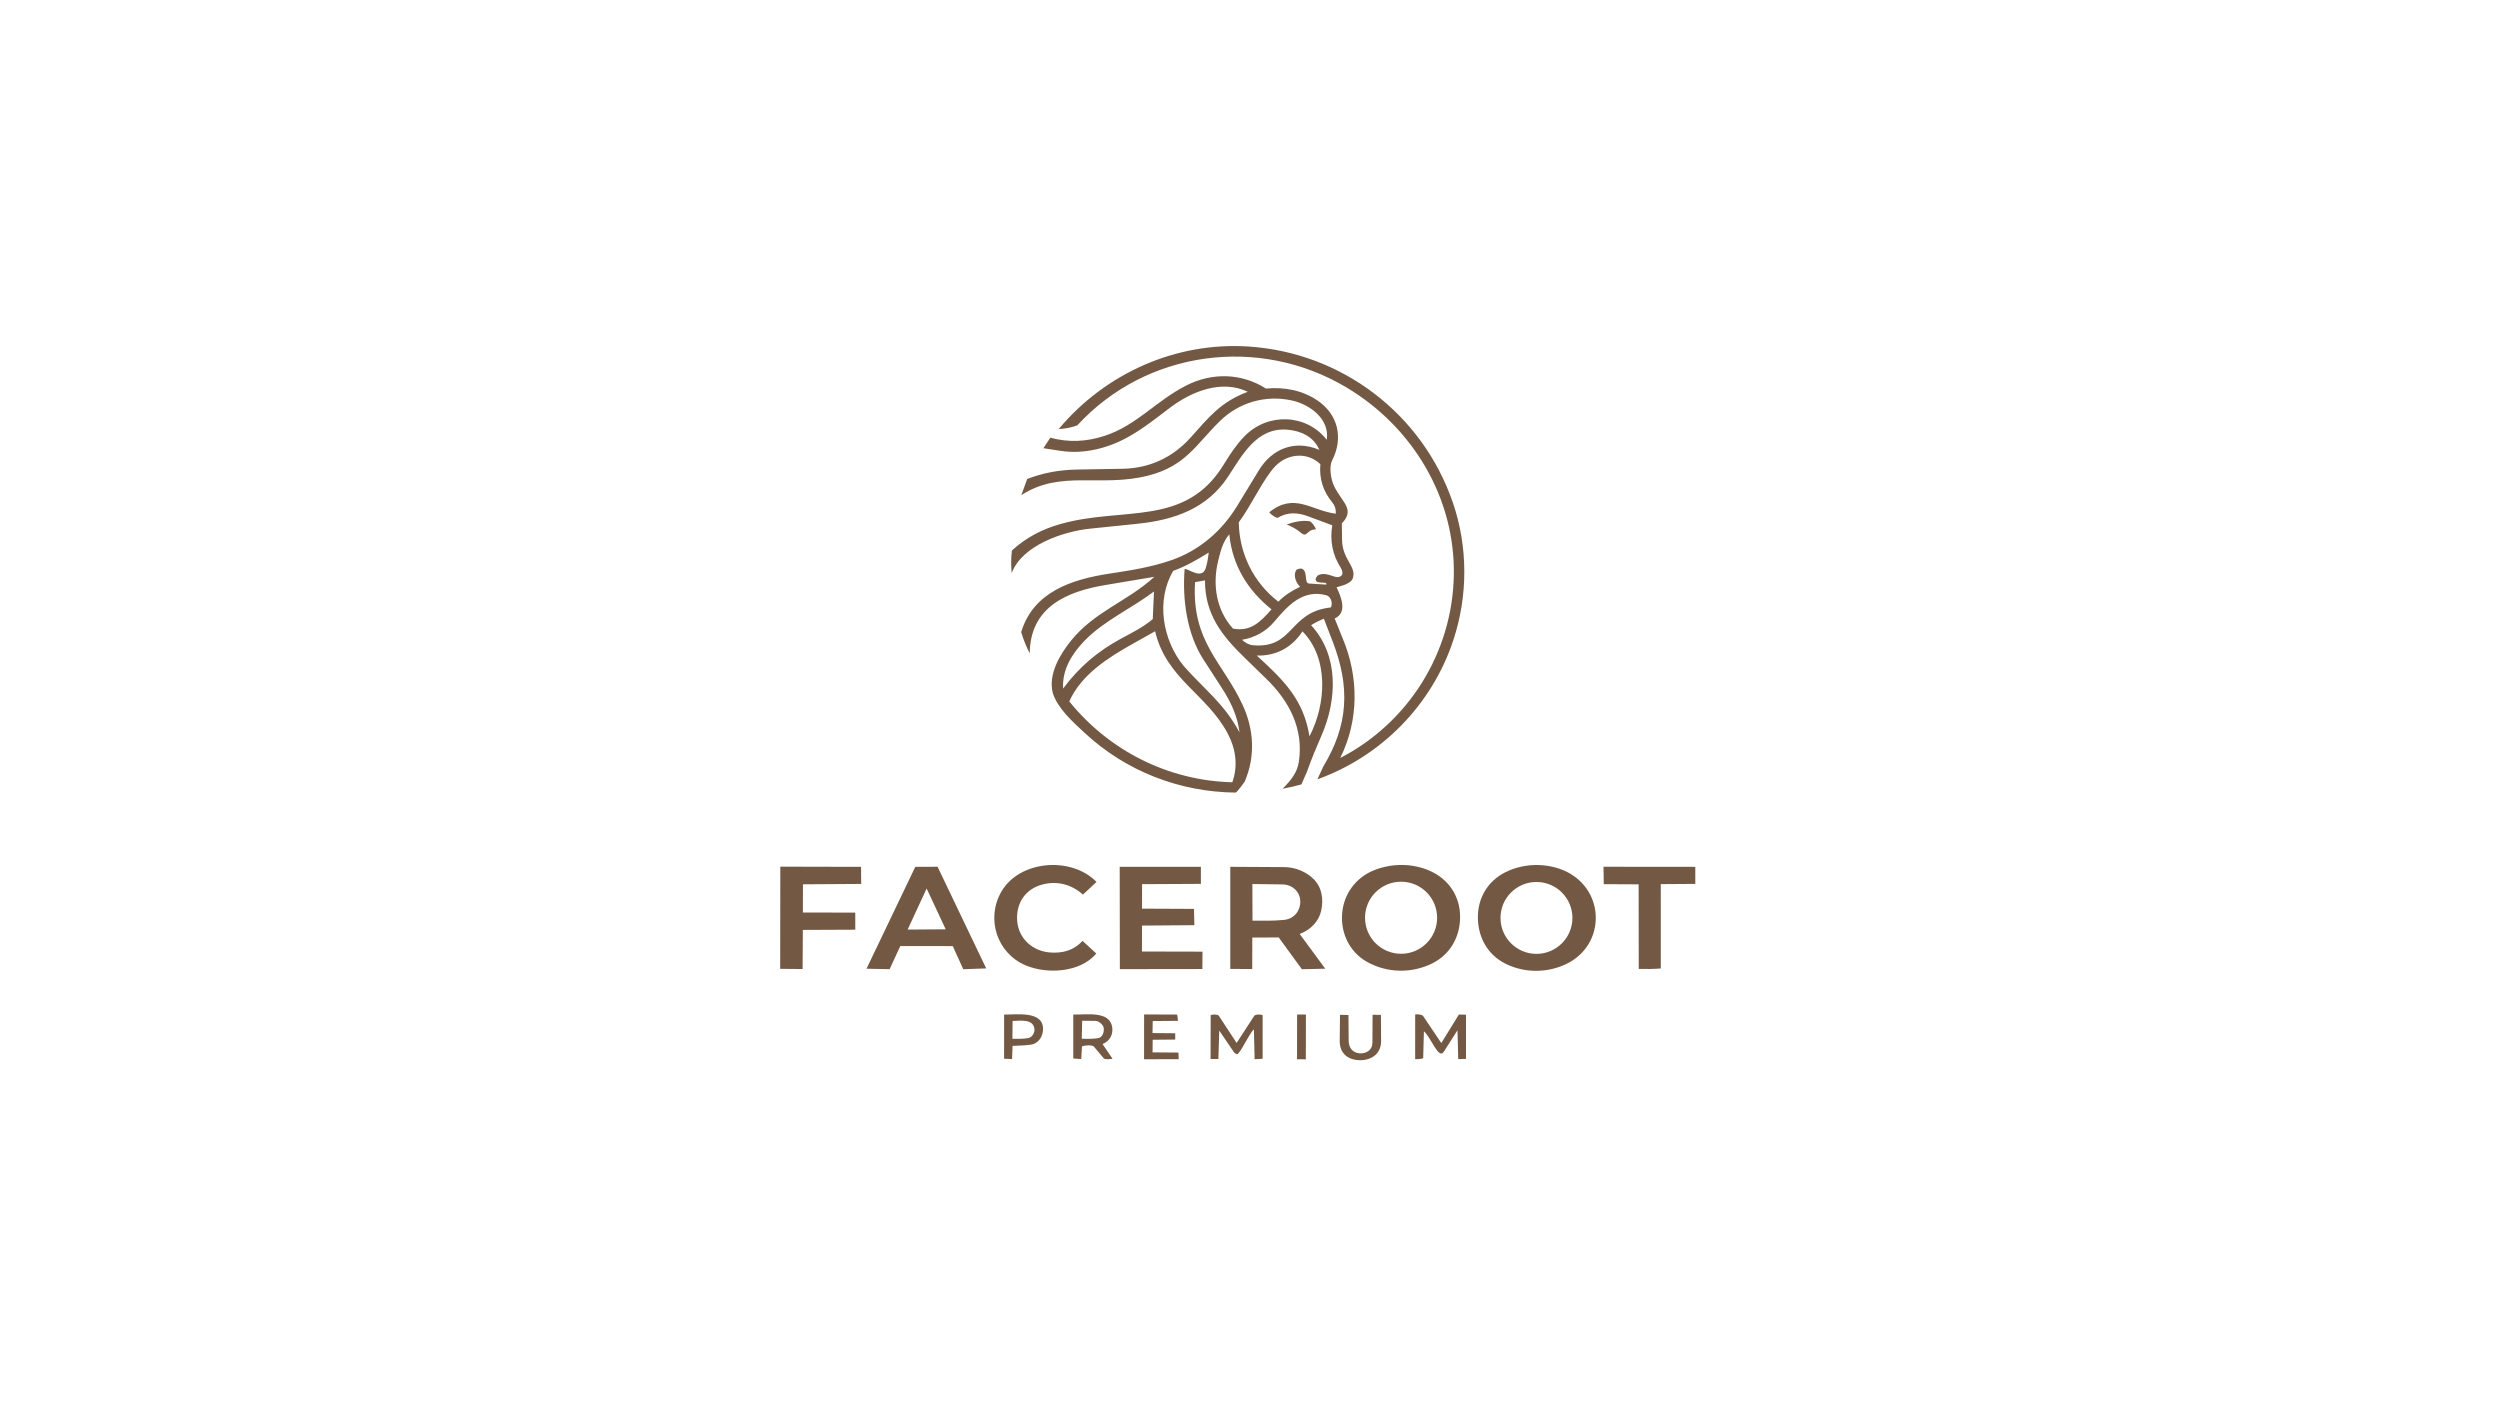
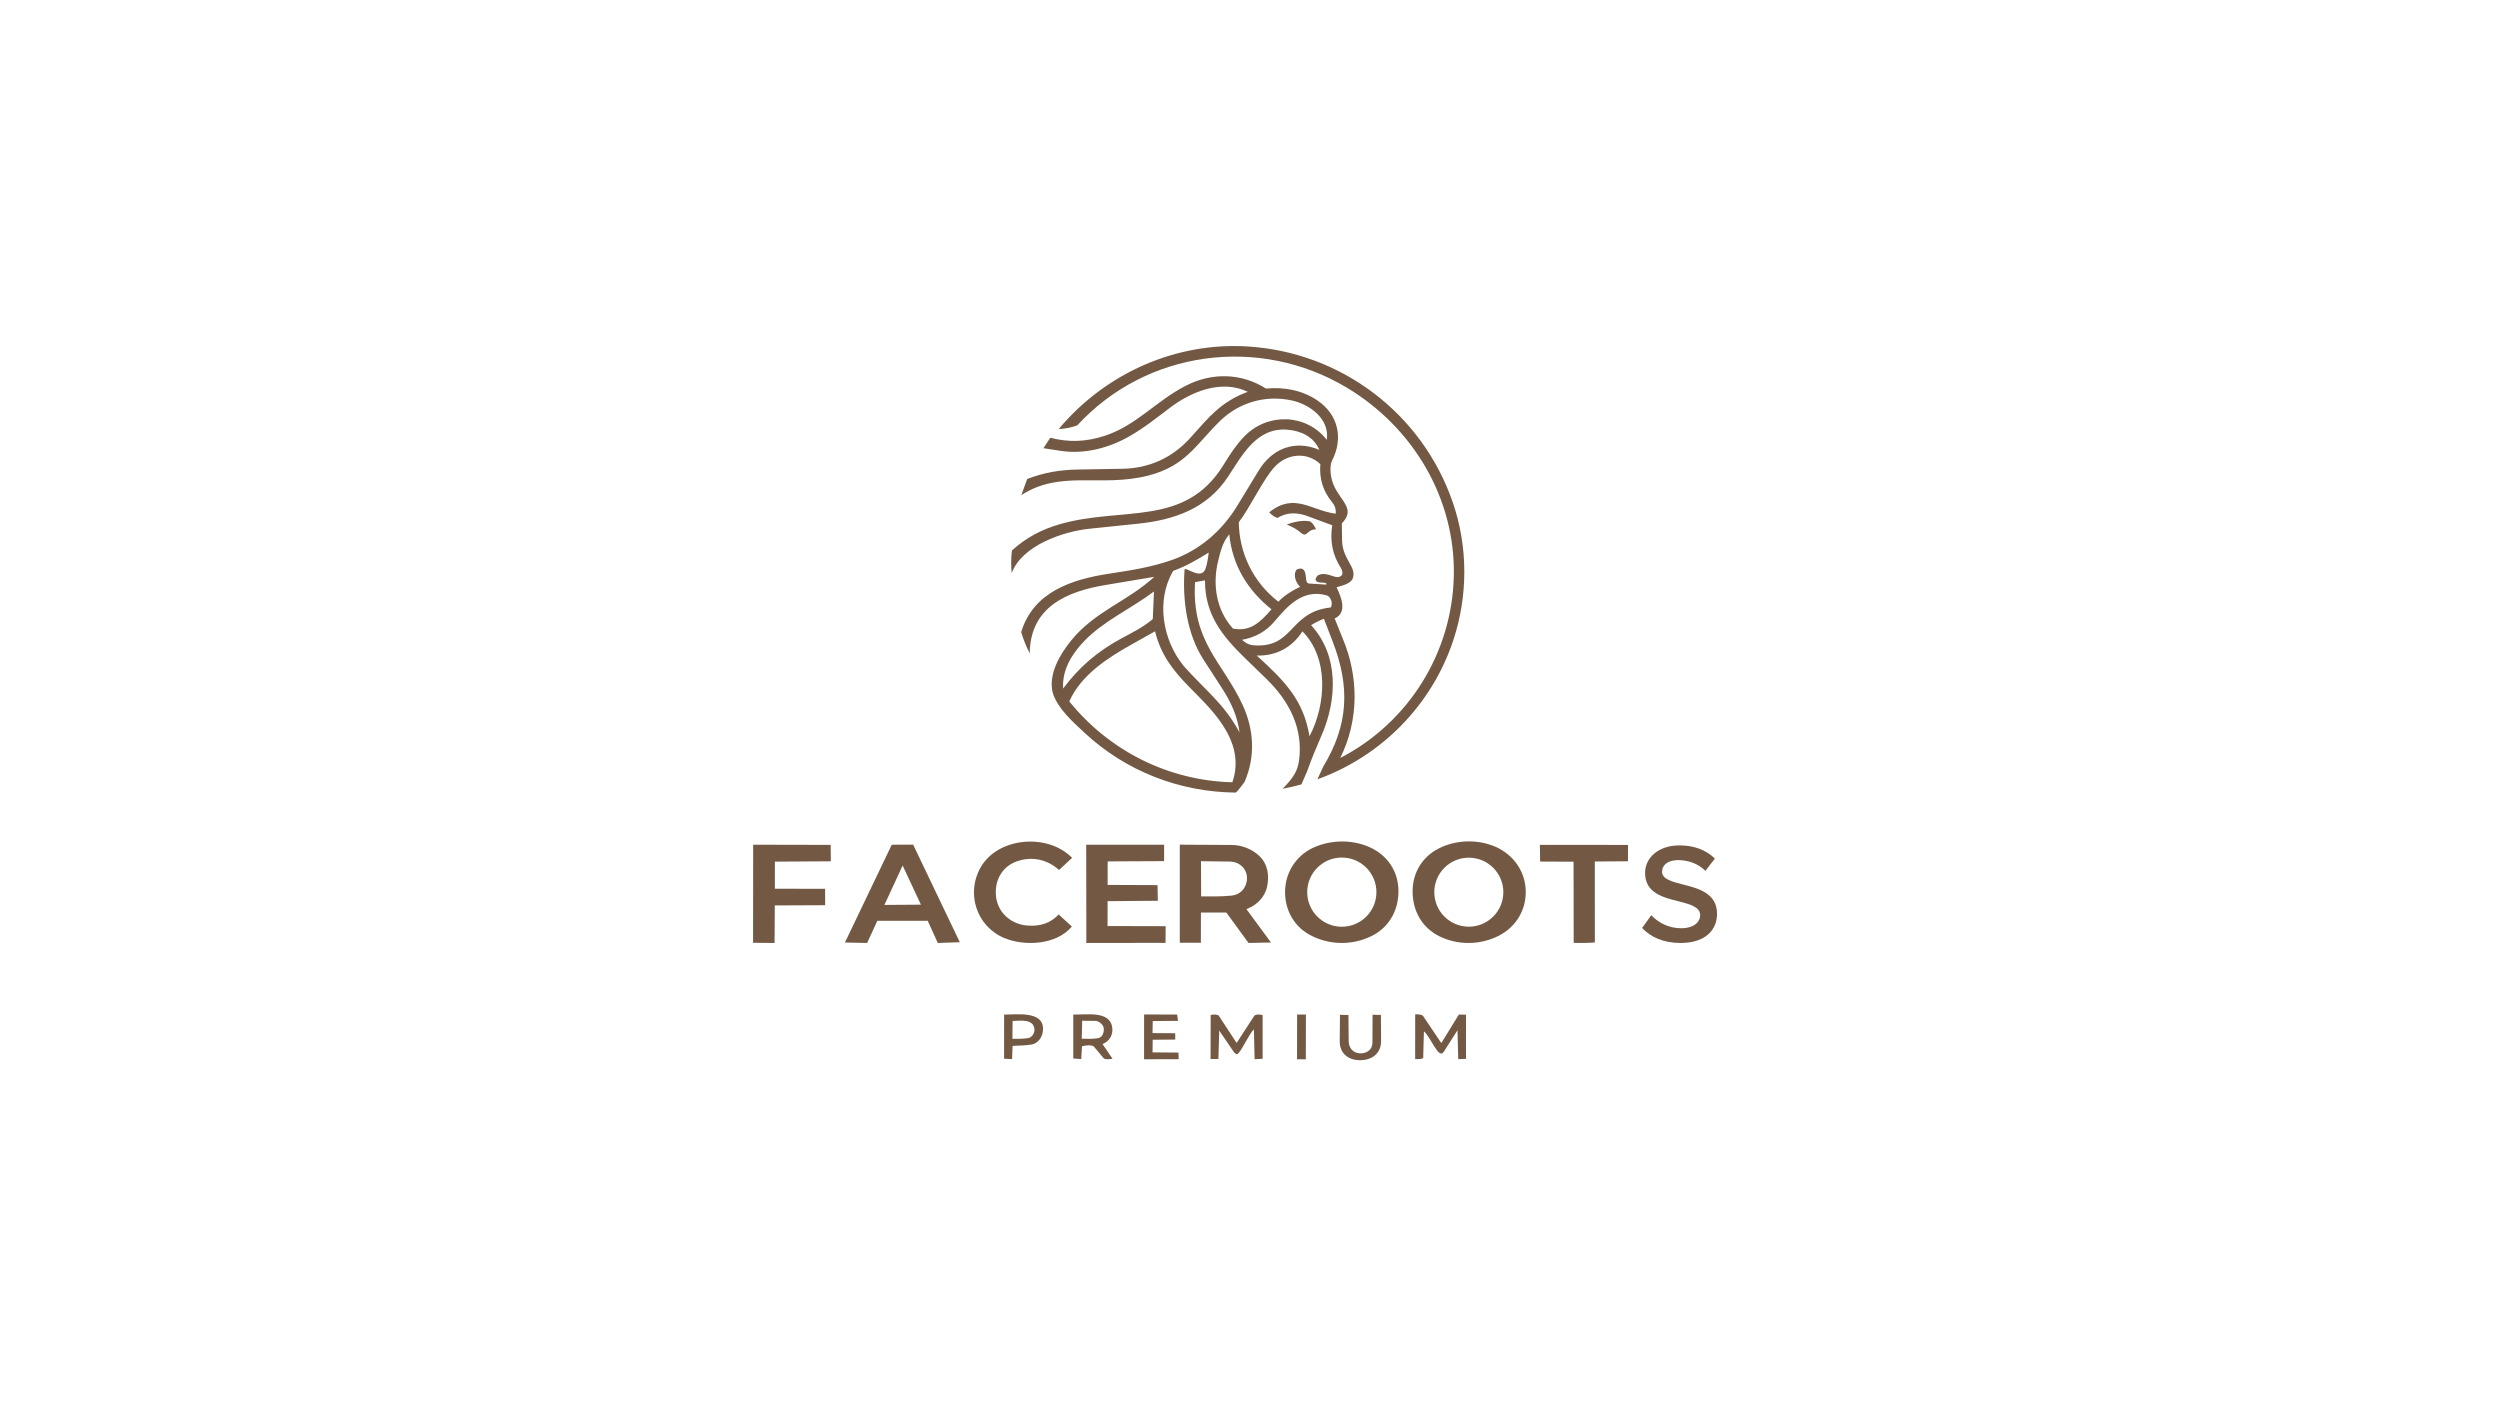
<svg xmlns="http://www.w3.org/2000/svg" id="Lager_2" data-name="Lager 2" viewBox="0 0 1920 1080">
  <defs>
    <style>
      .cls-1 {
        fill: #735943;
      }
    </style>
  </defs>
  <g>
-     <path class="cls-1" d="M1115.78,385.94c-23.38-68.11-85.19-115.14-156.96-119.82-55.67-3.63-109.83,20.46-145.75,63.41,5.41-.31,9.82-1.21,14.27-2.84,53.11-57.71,139.58-69.21,206.73-29.15,51,30.42,83.84,85.1,82.45,145.07-1.35,58.59-34.55,112.32-87.24,139.53,14.48-28.98,14.3-62.39,1.91-91.8l-6.16-15.33c10.09-4.62,4.93-16.66,1.46-23.99l4.76-1.4c3.13-.92,6.66-2.87,7.58-5.2,3.54-9.04-7.95-14.43-8.14-29.84l-.15-12.61c10.37-10.85.25-16-5.8-28.32-2.51-5.11-4.33-14.81-1.61-20.15,8.64-16.94,4.68-35.08-11.29-45.91-11.4-7.74-25.26-10.55-39.57-9.17-18.8-11.93-41.41-12.53-61.43-2.25-23.41,12.01-37.85,30.46-62.4,38.53-13.94,4.58-27.68,5.26-41.8,1.46l-5.3,8.07,13.26,2.03c18.05,2.78,36.93-2.11,52.85-11.22,11.36-6.5,20.9-14.2,31.22-22,16.44-12.41,39.49-21.78,59.62-12.14-20.97,7.83-29.82,19.53-44.21,35.47-13.66,15.13-31.51,23.29-51.83,23.64l-34.96.6c-13.51.23-26.07,2.46-38.41,7.26l-4.5,12.41c30.23-19.72,60.84-5.69,97.43-15.02,28.92-7.37,36.8-24.03,55.12-41.91,14.74-14.39,35.11-20.19,55.23-15.79,13.84,3.02,29.25,14.32,26.79,30.23-15.74-20.19-45.59-21.02-63.38-2.55-6.31,6.55-11.08,13.93-15.9,21.78-29.56,48.09-77.08,31.7-125.47,45.49-13.98,3.99-26.14,10.31-37.04,20.26-.77,5.55-.73,12.03-.18,17.42,7.8-21.42,39.91-32.06,59.7-34.12l37.34-3.87c28.02-2.91,52.94-11.71,68.95-35.85,10.77-16.22,21.86-38.22,45.64-36.36,10.65.83,20.48,5.57,24.63,15.51-19.16-8.1-36.46-.68-46.47,15.74l-16.66,27.35c-11.62,19.08-28.94,34.12-50.21,41.53-15.7,5.47-31.35,7.93-47.68,10.4-29.1,4.41-58.58,13.98-67.96,44.93,1.7,5.58,3.79,10.99,6.58,16.35.32-35.59,28.38-47.54,58.19-52.52l37.5-6.28c-20.69,18.98-45.68,26.4-63.96,49-8.52,10.53-17.69,25.92-14.05,40.17,3.74,11.89,15.25,22.1,24.37,30.58,32,29.73,73.12,45.49,116.04,45.96,1.02,0,6.96-8.33,6.96-8.33,8.37-19.41,7.21-40.01-1.54-58.95-15.23-33-39.26-48.34-36.56-94.33l7.64-1.37c-.08,26.05,12.97,42.45,30.69,59.66l16.31,15.84c17.71,17.2,28.82,38.33,25.12,63.62-1.27,8.66-6.12,14.4-12.51,20.92,4.88-.91,9.69-2.02,14.42-3.33l4.31-9.81c3.67-10.38,7.21-18.66,11.35-28.24,11.61-26.85,13.42-60.77-8.2-84.25,3.08-1.98,6.53-3.66,9.83-4.94l6.9,17.92c13.24,34.42,12.01,63.58-7.3,95.44l-4.6,9.96c49.03-17.64,87.93-56.98,104.43-106.95,11.33-34.3,11.25-71.71-.4-105.63ZM832.5,492.54c15.14-15.83,35.82-24.76,53.74-38.26l-.91,21.17c-7.4,6.33-16.28,10.63-24.82,15.27-17.34,9.42-31.7,21.46-44.03,38.09-.88-14.21,6.56-26.37,16.02-36.27ZM946.41,600.78c-49.25-1.19-94.75-24.36-125.2-62.1,9.11-20.58,30.06-33.75,48.41-44.04l17.49-9.82c8.67,36.54,39.56,48.19,55.63,78.24,6.16,11.52,8.35,24.61,3.67,37.72ZM925.71,437.06c-3.2,8.26-14.07-1.14-15.92.05-1.87,23.39,1.85,49.92,14.4,69.33l14.41,22.28c6.85,10.6,11.87,21.52,13.36,33.76-12.21-22.56-26.24-32.21-42.83-50.96-16.47-20.1-21.41-50.59-8.11-73.09,10-3.64,18.17-8.42,27.28-14.08-.56,4.44-1.19,9.06-2.59,12.71ZM946.95,482.78c-12.84-14.17-15.86-33.63-11.46-51.78,1.86-7.64,3.52-14.68,8.6-20.64,2.36,24.02,14.34,43.18,32.44,57.61-8.94,10.14-16.19,17.24-29.58,14.81ZM1005.68,565.47c-4.6-28-19.14-42.53-40.5-62.02,14.09.46,26.76-5.59,35.09-18.56,20.4,20.52,18.25,56.09,5.41,80.58ZM1022.06,466.52c-32.55,3.49-28.08,31.88-59.88,29.01-3.09-.28-6-1.95-8.28-4.17,10.05-1.77,18.44-6.41,24.98-14.18,10.24-12.18,21.82-24.86,39.79-20.01,3.48.94,5.19,6.34,3.39,9.35ZM1012.45,441.71c-.88.41-2.17,2.43-2.07,3.33.45,4.23,9.32.86,8.19,3.93l-13.11-.81c-4.22-.26-.72-8.94-5.42-11.32-.98-.51-4.05.1-4.65,1.13-2.19,3.76-.35,9.34,3.09,12.71-6.65,3.14-12.1,6.65-16.7,11.42-19.24-14.81-30.08-37.22-30.38-61,9.14-12.06,18.9-33.62,28-43.04,9.68-10.01,24.79-10.99,34.63-1.58-.96,11.3,2.15,20.82,9.1,29.28,1.95,2.37,3.02,5.07,2.7,8.77-18.84-2.39-31.75-16.63-51.08-1.07,1.69,1.94,4.09,3.59,6.3,4.34,7.57-4.68,15.45-4.27,23.26-1.38l18.84,6.98c-1.9,12.14.23,22.84,6.68,32.85.84,1.31,1.64,4.2.85,5.25-3.92,5.2-10.61-3.32-18.23.21Z" />
-     <path class="cls-1" d="M1010.71,406.51c-7.76.12-6.4,7.1-11.92,2.4-3.28-2.79-6.78-4.48-10.59-6.11,5.54-1.97,11.82-3.39,17.33-2.5,2.09.34,4.74,4.88,5.18,6.22Z" />
+     <g>
+       <path class="cls-1" d="M1115.78,385.94c-23.38-68.11-85.19-115.14-156.96-119.82-55.67-3.63-109.83,20.46-145.75,63.41,5.41-.31,9.82-1.21,14.27-2.84,53.11-57.71,139.58-69.21,206.73-29.15,51,30.42,83.84,85.1,82.45,145.07-1.35,58.59-34.55,112.32-87.24,139.53,14.48-28.98,14.3-62.39,1.91-91.8l-6.16-15.33c10.09-4.62,4.93-16.66,1.46-23.99l4.76-1.4c3.13-.92,6.66-2.87,7.58-5.2,3.54-9.04-7.95-14.43-8.14-29.84l-.15-12.61c10.37-10.85.25-16-5.8-28.32-2.51-5.11-4.33-14.81-1.61-20.15,8.64-16.94,4.68-35.08-11.29-45.91-11.4-7.74-25.26-10.55-39.57-9.17-18.8-11.93-41.41-12.53-61.43-2.25-23.41,12.01-37.85,30.46-62.4,38.53-13.94,4.58-27.68,5.26-41.8,1.46l-5.3,8.07,13.26,2.03c18.05,2.78,36.93-2.11,52.85-11.22,11.36-6.5,20.9-14.2,31.22-22,16.44-12.41,39.49-21.78,59.62-12.14-20.97,7.83-29.82,19.53-44.21,35.47-13.66,15.13-31.51,23.29-51.83,23.64l-34.96.6c-13.51.23-26.07,2.46-38.41,7.26l-4.5,12.41c30.23-19.72,60.84-5.69,97.43-15.02,28.92-7.37,36.8-24.03,55.12-41.91,14.74-14.39,35.11-20.19,55.23-15.79,13.84,3.02,29.25,14.32,26.79,30.23-15.74-20.19-45.59-21.02-63.38-2.55-6.31,6.55-11.08,13.93-15.9,21.78-29.56,48.09-77.08,31.7-125.47,45.49-13.98,3.99-26.14,10.31-37.04,20.26-.77,5.55-.73,12.03-.18,17.42,7.8-21.42,39.91-32.06,59.7-34.12l37.34-3.87c28.02-2.91,52.94-11.71,68.95-35.85,10.77-16.22,21.86-38.22,45.64-36.36,10.65.83,20.48,5.57,24.63,15.51-19.16-8.1-36.46-.68-46.47,15.74l-16.66,27.35c-11.62,19.08-28.94,34.12-50.21,41.53-15.7,5.47-31.35,7.93-47.68,10.4-29.1,4.41-58.58,13.98-67.96,44.93,1.7,5.58,3.79,10.99,6.58,16.35.32-35.59,28.38-47.54,58.19-52.52l37.5-6.28c-20.69,18.98-45.68,26.4-63.96,49-8.52,10.53-17.69,25.92-14.05,40.17,3.74,11.89,15.25,22.1,24.37,30.58,32,29.73,73.12,45.49,116.04,45.96,1.02,0,6.96-8.33,6.96-8.33,8.37-19.41,7.21-40.01-1.54-58.95-15.23-33-39.26-48.34-36.56-94.33l7.64-1.37c-.08,26.05,12.97,42.45,30.69,59.66l16.31,15.84c17.71,17.2,28.82,38.33,25.12,63.62-1.27,8.66-6.12,14.4-12.51,20.92,4.88-.91,9.69-2.02,14.42-3.33l4.31-9.81c3.67-10.38,7.21-18.66,11.35-28.24,11.61-26.85,13.42-60.77-8.2-84.25,3.08-1.98,6.53-3.66,9.83-4.94l6.9,17.92c13.24,34.42,12.01,63.58-7.3,95.44l-4.6,9.96c49.03-17.64,87.93-56.98,104.43-106.95,11.33-34.3,11.25-71.71-.4-105.63ZM832.5,492.54c15.14-15.83,35.82-24.76,53.74-38.26l-.91,21.17c-7.4,6.33-16.28,10.63-24.82,15.27-17.34,9.42-31.7,21.46-44.03,38.09-.88-14.21,6.56-26.37,16.02-36.27ZM946.41,600.78c-49.25-1.19-94.75-24.36-125.2-62.1,9.11-20.58,30.06-33.75,48.41-44.04l17.49-9.82c8.67,36.54,39.56,48.19,55.63,78.24,6.16,11.52,8.35,24.61,3.67,37.72ZM925.71,437.06c-3.2,8.26-14.07-1.14-15.92.05-1.87,23.39,1.85,49.92,14.4,69.33l14.41,22.28c6.85,10.6,11.87,21.52,13.36,33.76-12.21-22.56-26.24-32.21-42.83-50.96-16.47-20.1-21.41-50.59-8.11-73.09,10-3.64,18.17-8.42,27.28-14.08-.56,4.44-1.19,9.06-2.59,12.71ZM946.95,482.78c-12.84-14.17-15.86-33.63-11.46-51.78,1.86-7.64,3.52-14.68,8.6-20.64,2.36,24.02,14.34,43.18,32.44,57.61-8.94,10.14-16.19,17.24-29.58,14.81ZM1005.68,565.47c-4.6-28-19.14-42.53-40.5-62.02,14.09.46,26.76-5.59,35.09-18.56,20.4,20.52,18.25,56.09,5.41,80.58ZM1022.06,466.52c-32.55,3.49-28.08,31.88-59.88,29.01-3.09-.28-6-1.95-8.28-4.17,10.05-1.77,18.44-6.41,24.98-14.18,10.24-12.18,21.82-24.86,39.79-20.01,3.48.94,5.19,6.34,3.39,9.35ZM1012.45,441.71c-.88.41-2.17,2.43-2.07,3.33.45,4.23,9.32.86,8.19,3.93l-13.11-.81c-4.22-.26-.72-8.94-5.42-11.32-.98-.51-4.05.1-4.65,1.13-2.19,3.76-.35,9.34,3.09,12.71-6.65,3.14-12.1,6.65-16.7,11.42-19.24-14.81-30.08-37.22-30.38-61,9.14-12.06,18.9-33.62,28-43.04,9.68-10.01,24.79-10.99,34.63-1.58-.96,11.3,2.15,20.82,9.1,29.28,1.95,2.37,3.02,5.07,2.7,8.77-18.84-2.39-31.75-16.63-51.08-1.07,1.69,1.94,4.09,3.59,6.3,4.34,7.57-4.68,15.45-4.27,23.26-1.38l18.84,6.98c-1.9,12.14.23,22.84,6.68,32.85.84,1.31,1.64,4.2.85,5.25-3.92,5.2-10.61-3.32-18.23.21Z" />
+       <path class="cls-1" d="M1010.71,406.51c-7.76.12-6.4,7.1-11.92,2.4-3.28-2.79-6.78-4.48-10.59-6.11,5.54-1.97,11.82-3.39,17.33-2.5,2.09.34,4.74,4.88,5.18,6.22Z" />
+     </g>
+     <g>
+       <path class="cls-1" d="M1119.92,813.41l-.57-22.16-10.55,16.52c-3.97,6.21-9.67-10.89-15.24-15.72l-.55,20.55c-1.01.71-3.92.92-6.17.76l.02-34.31c1.77-.16,5.27.01,6.15,1.33l13.9,20.7,13.5-21.91,5.47.1v33.97s-5.96.15-5.96.15Z" />
+       <path class="cls-1" d="M969.7,779.6v33.53l-6.16.34-.55-22.98c-4.03,3.91-10.45,18.74-12.91,19.13-.81.12-2.17-1.18-2.65-1.89l-11.04-16.22-.67,21.83-6.01-.03.09-33.76c1.53-.52,5.42-.7,6.24.55l13.68,20.88,13.54-20.79c.89-1.37,4.88-1.19,6.44-.59Z" />
+       <path class="cls-1" d="M847.63,812.76l-7.44-8.9c-1.4-1.67-7.42-.99-9.2-.29l-.61,9.8-6.11-.46v-33.71c10.57.11,27.72-2.86,29.85,9.35.93,5.32-1.24,10.8-7.37,13.28l7.65,11.27c-1.12.28-5.75.88-6.77-.35ZM843.22,797.31c3.9-.58,4.91-5.33,4.37-8.14-.42-2.16-3.62-5.09-6.23-5.12l-10.24-.12-.33,13.81c4.13.15,7.96.24,12.44-.42Z" />
+       <path class="cls-1" d="M771.16,779.19l-.02,33.92,6.12.26.41-10.12c5.91-.28,9.54-.35,13.87-.93,6.41-.86,9.61-6.76,9.51-12.39-.23-13.75-20.55-10.63-29.89-10.74ZM789.37,797.31c-4.42.6-7.56.57-11.84.5l.15-13.7c6.4-.25,15.81-1.59,16.76,6.04.33,2.66-1.47,6.67-5.07,7.16Z" />
+       <path class="cls-1" d="M1060.68,799.45c.06,9.99-7.61,15.13-16.95,14.77-8.85-.33-14.93-5.56-14.83-14.84l.21-20,6.5.14.18,19.85c.05,5.7,3.44,9.23,8.41,9.58,4.93.35,9.8-2.41,9.83-8.06l.11-21.51,6.41.03.13,20.04Z" />
+       <path class="cls-1" d="M902.59,798.38l-17.33.15-.1,9.69,19.91.16.16,5.08-26.59.05.03-34.42,25.4.1c.22,1.11.51,3.7.58,4.82l-19.36.15-.15,9.24,17.43.14.02,4.84Z" />
+       <rect class="cls-1" x="982.33" y="792.97" width="34.39" height="6.77" transform="translate(201.43 1794.48) rotate(-89.9)" />
+     </g>
  </g>
  <g>
-     <path class="cls-1" d="M1098.07,668.77c-13.36-5.89-29-5.89-42.6-.51-14.52,5.75-23.48,18.61-24.69,33.07-1.28,15.25,5.61,29.95,19.35,37.54,15.32,8.46,34.08,8.79,49.62,1.13,13.46-6.64,21.28-19.57,21.6-34.9.34-16.56-8.68-29.88-23.28-36.33ZM1076.03,732.5c-15.29,0-27.69-12.39-27.69-27.67s12.4-27.68,27.69-27.68,27.68,12.39,27.68,27.68-12.4,27.67-27.68,27.67Z" />
-     <path class="cls-1" d="M1225.52,703.2c-.62-14.77-9.52-28.11-24.12-34.52-14.13-6.21-31.45-5.75-45.29,1.2-13.62,6.85-21.16,19.8-21.1,34.68.06,14.91,7.14,28.58,21.3,35.62,15,7.45,32.83,7.07,47.36-.22,14.35-7.2,22.49-21.26,21.85-36.76ZM1180,732.57c-15.25,0-27.61-12.36-27.61-27.61s12.36-27.6,27.61-27.6,27.62,12.36,27.62,27.6-12.37,27.61-27.62,27.61Z" />
-     <path class="cls-1" d="M998.15,717.29c8.63-3.22,14.74-9.94,16.48-17.65,2.07-9.17.59-18.52-6.17-24.91-5.68-5.37-13.84-8.74-21.94-8.79l-41.67-.23v78.43s16.86.06,16.86.06l.07-24.17,20.29-.05,17.77,24.38,17.96-.39-19.65-26.68ZM986.07,706.49c-8.24.8-15.97.63-24.14.59l-.11-28.15,22.98.3c7.84.11,13.58,5.63,13.83,12.85.24,6.73-4.19,13.6-12.56,14.41Z" />
-     <path class="cls-1" d="M806.26,731.49c10.1.84,18.6-1.78,25.14-8.89l10.56,9.71c-12.5,14.84-38.05,15.93-54.24,9.1-22.11-9.33-30.78-35.97-18.54-56.83,14.1-24.03,53.75-27,72.95-7.25l-10.44,9.72c-9.5-8.6-21.78-11.04-33.42-7.04-12.08,4.15-18.25,15.23-17.02,27.9s11.41,22.46,25.02,23.58Z" />
-     <polygon class="cls-1" points="923.52 730.87 923.42 744.21 860.05 744.3 859.93 665.68 922.28 665.72 922.28 678.81 877.11 679.04 877.08 697.84 916.99 698.02 917.28 710.54 877.07 710.85 877.02 730.76 923.52 730.87" />
-     <polygon class="cls-1" points="656.84 700.89 656.87 714 616.58 714.17 616.4 744.21 599.18 744.06 599.28 665.59 661.29 665.73 661.4 678.86 616.67 679.15 616.62 700.8 656.84 700.89" />
-     <path class="cls-1" d="M1301.99,678.83l-26.52.19.03,64.75c-5.37.47-10.89.49-16.95.36l-.08-64.96-26.78-.13-.19-13.38,70.49.07v13.1Z" />
-     <path class="cls-1" d="M720.05,665.66l-17.11.08-37.46,78.24,17.76.35,8.17-17.75,40.32.03,8.05,17.74,17.62-.61-37.35-78.08ZM697.07,713.91l14.59-31.54,14.63,31.33-29.22.21Z" />
-     <path class="cls-1" d="M1119.92,813.41l-.57-22.16-10.55,16.52c-3.97,6.21-9.67-10.89-15.24-15.72l-.55,20.55c-1.01.71-3.92.92-6.17.76l.02-34.31c1.77-.16,5.27.01,6.15,1.33l13.9,20.7,13.5-21.91,5.47.1v33.97s-5.96.15-5.96.15Z" />
-     <path class="cls-1" d="M969.7,779.6v33.53l-6.16.34-.55-22.98c-4.03,3.91-10.45,18.74-12.91,19.13-.81.12-2.17-1.18-2.65-1.89l-11.04-16.22-.67,21.83-6.01-.03.09-33.76c1.53-.52,5.42-.7,6.24.55l13.68,20.88,13.54-20.79c.89-1.37,4.88-1.19,6.44-.59Z" />
-     <path class="cls-1" d="M847.63,812.76l-7.44-8.9c-1.4-1.67-7.42-.99-9.2-.29l-.61,9.8-6.11-.46v-33.71c10.57.11,27.72-2.86,29.85,9.35.93,5.32-1.24,10.8-7.37,13.28l7.65,11.27c-1.12.28-5.75.88-6.77-.35ZM843.22,797.31c3.9-.58,4.91-5.33,4.37-8.14-.42-2.16-3.62-5.09-6.23-5.12l-10.24-.12-.33,13.81c4.13.15,7.96.24,12.44-.42Z" />
-     <path class="cls-1" d="M771.16,779.19l-.02,33.92,6.12.26.41-10.12c5.91-.28,9.54-.35,13.87-.93,6.41-.86,9.61-6.76,9.51-12.39-.23-13.75-20.55-10.63-29.89-10.74ZM789.37,797.31c-4.42.6-7.56.57-11.84.5l.15-13.7c6.4-.25,15.81-1.59,16.76,6.04.33,2.66-1.47,6.67-5.07,7.16Z" />
-     <path class="cls-1" d="M1060.68,799.45c.06,9.99-7.61,15.13-16.95,14.77-8.85-.33-14.93-5.56-14.83-14.84l.21-20,6.5.14.18,19.85c.05,5.7,3.44,9.23,8.41,9.58,4.93.35,9.8-2.41,9.83-8.06l.11-21.51,6.41.03.13,20.04Z" />
-     <path class="cls-1" d="M902.59,798.38l-17.33.15-.1,9.69,19.91.16.16,5.08-26.59.05.03-34.42,25.4.1c.22,1.11.51,3.7.58,4.82l-19.36.15-.15,9.24,17.43.14.02,4.84Z" />
-     <rect class="cls-1" x="982.33" y="792.97" width="34.39" height="6.77" transform="translate(201.43 1794.48) rotate(-89.9)" />
+     <path class="cls-1" d="M1051.67,650.56c-12.82-5.65-27.84-5.65-40.89-.49-13.94,5.52-22.54,17.86-23.7,31.74-1.23,14.64,5.38,28.75,18.57,36.03,14.7,8.12,32.71,8.44,47.63,1.08,12.92-6.37,20.43-18.78,20.73-33.5.33-15.89-8.33-28.68-22.35-34.87ZM1030.52,711.73c-14.68,0-26.58-11.89-26.58-26.56s11.9-26.57,26.58-26.57,26.57,11.89,26.57,26.57-11.9,26.56-26.57,26.56Z" />
+     <path class="cls-1" d="M1171.75,683.5c-.6-14.18-9.14-26.98-23.15-33.13-13.56-5.96-30.19-5.52-43.47,1.15-13.07,6.57-20.31,19-20.25,33.29.06,14.31,6.85,27.43,20.44,34.19,14.4,7.15,31.51,6.79,45.46-.21,13.77-6.91,21.59-20.41,20.97-35.28ZM1128.05,711.69c-14.64,0-26.5-11.86-26.5-26.5s11.86-26.49,26.5-26.49,26.51,11.86,26.51,26.49-11.87,26.5-26.51,26.5Z" />
+     <path class="cls-1" d="M957.24,698.22c8.28-3.09,14.15-9.54,15.82-16.94,1.99-8.8.57-17.78-5.92-23.91-5.45-5.15-13.28-8.39-21.06-8.44l-40-.22v75.28s16.18.06,16.18.06l.07-23.2,19.48-.05,17.06,23.4,17.24-.37-18.86-25.61ZM945.64,687.85c-7.91.77-15.33.6-23.17.57l-.11-27.02,22.06.29c7.53.11,13.03,5.4,13.27,12.33.23,6.46-4.02,13.05-12.06,13.83Z" />
+     <path class="cls-1" d="M788.93,710.81c9.69.8,17.85-1.71,24.13-8.53l10.13,9.32c-12,14.25-36.52,15.29-52.06,8.73-21.22-8.96-29.54-34.53-17.79-54.54,13.54-23.06,51.59-25.92,70.02-6.96l-10.03,9.33c-9.12-8.26-20.91-10.59-32.08-6.76-11.59,3.98-17.51,14.61-16.34,26.78s10.96,21.56,24.02,22.64Z" />
+     <polygon class="cls-1" points="895.23 711.31 895.14 724.11 834.31 724.2 834.2 648.74 894.04 648.78 894.04 661.34 850.69 661.56 850.66 679.61 888.97 679.78 889.24 691.8 850.65 692.09 850.6 711.2 895.23 711.31" />
+     <polygon class="cls-1" points="633.69 682.62 633.72 695.2 595.05 695.37 594.87 724.2 578.35 724.06 578.44 648.74 637.96 648.87 638.07 661.47 595.13 661.75 595.09 682.53 633.69 682.62" />
+     <path class="cls-1" d="M1250.28,661.46l-25.46.18.03,62.15c-5.15.45-10.45.47-16.27.35l-.08-62.35-25.7-.12-.18-12.84,67.66.07v12.57Z" />
+     <path class="cls-1" d="M701.29,648.67l-16.42.08-35.96,75.1,17.05.34,7.84-17.04,38.7.03,7.73,17.03,16.91-.59-35.85-74.94ZM679.23,694.98l14-30.27,14.04,30.07-28.05.2Z" />
+     <path class="cls-1" d="M1268.2,702.88c5,5.33,12.84,10.01,22.95,10.01s14.58-5.11,14.58-9.9c0-6.53-7.72-8.49-16.53-10.77-11.86-2.94-25.78-6.42-25.78-21.76,0-11.97,10.55-21.21,26.43-21.21,11.31,0,20.45,3.59,27.2,10.12l-7.29,9.46c-5.66-5.66-13.38-8.27-21-8.27s-12.29,3.59-12.29,9.03,7.4,7.51,15.99,9.68c11.97,3.05,26.22,6.74,26.22,22.52,0,12.07-8.49,22.41-28.07,22.41-13.38,0-23.06-4.68-29.48-11.53l7.07-9.79Z" />
  </g>
</svg>
